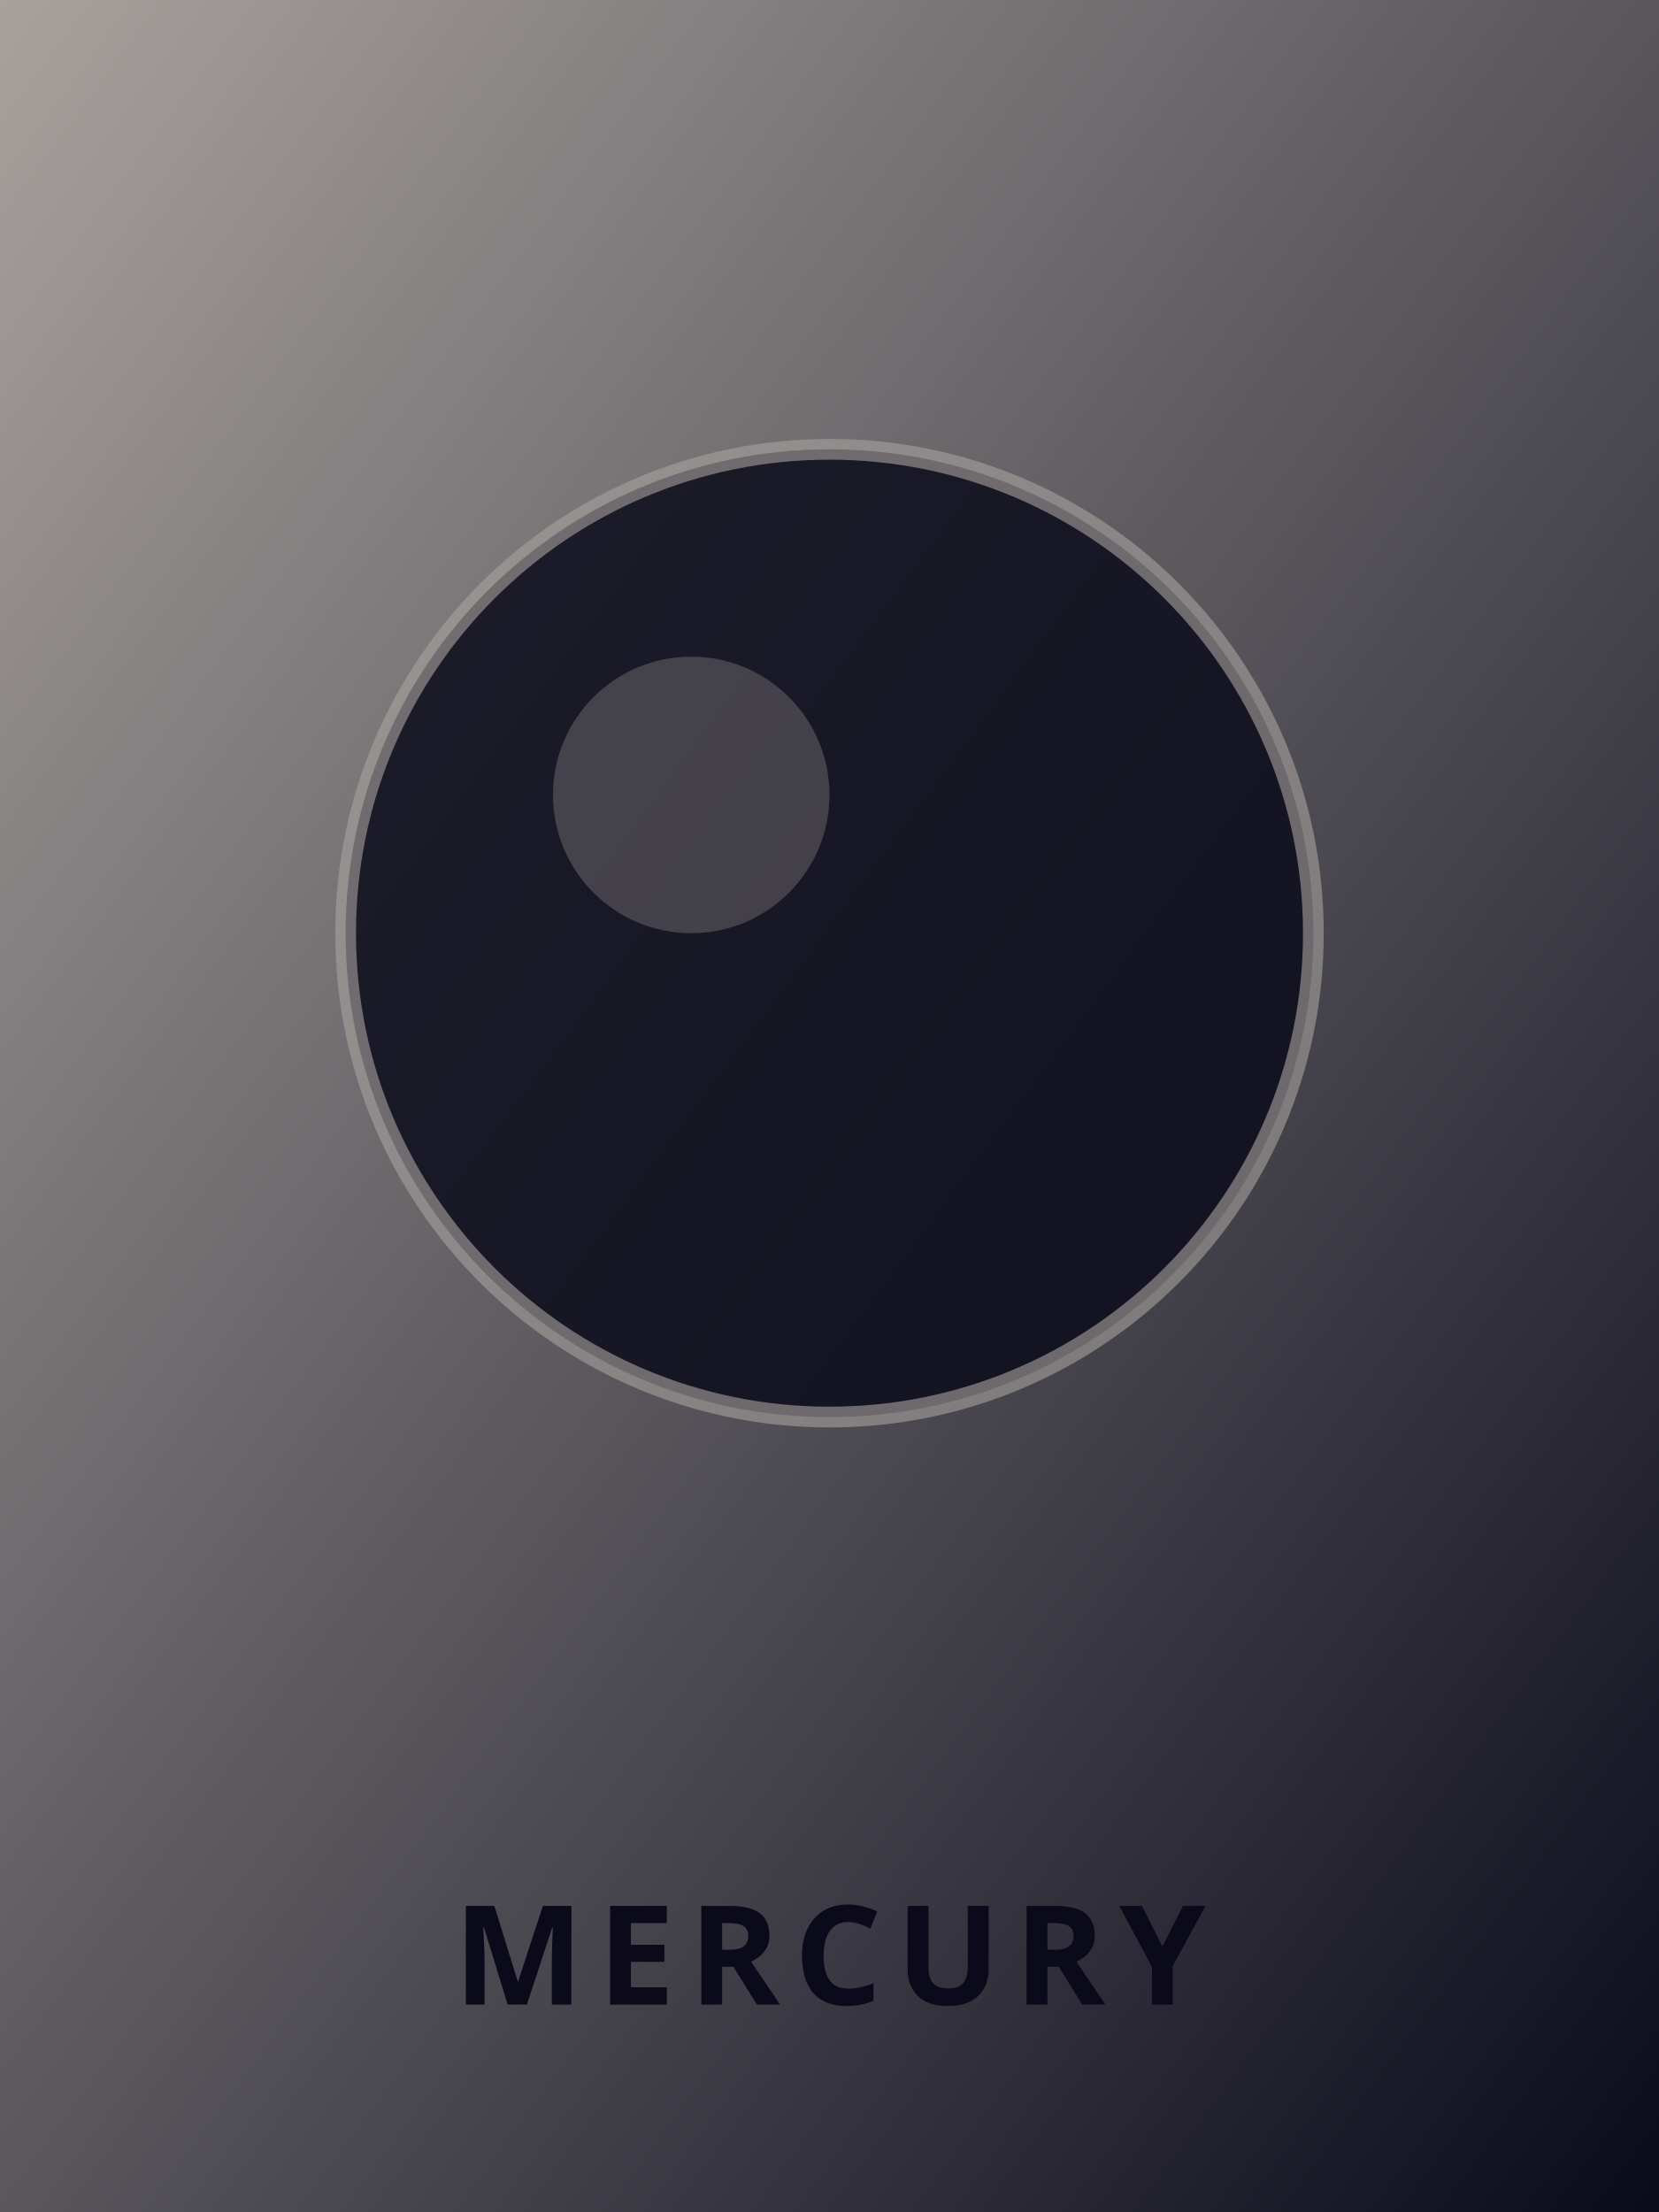
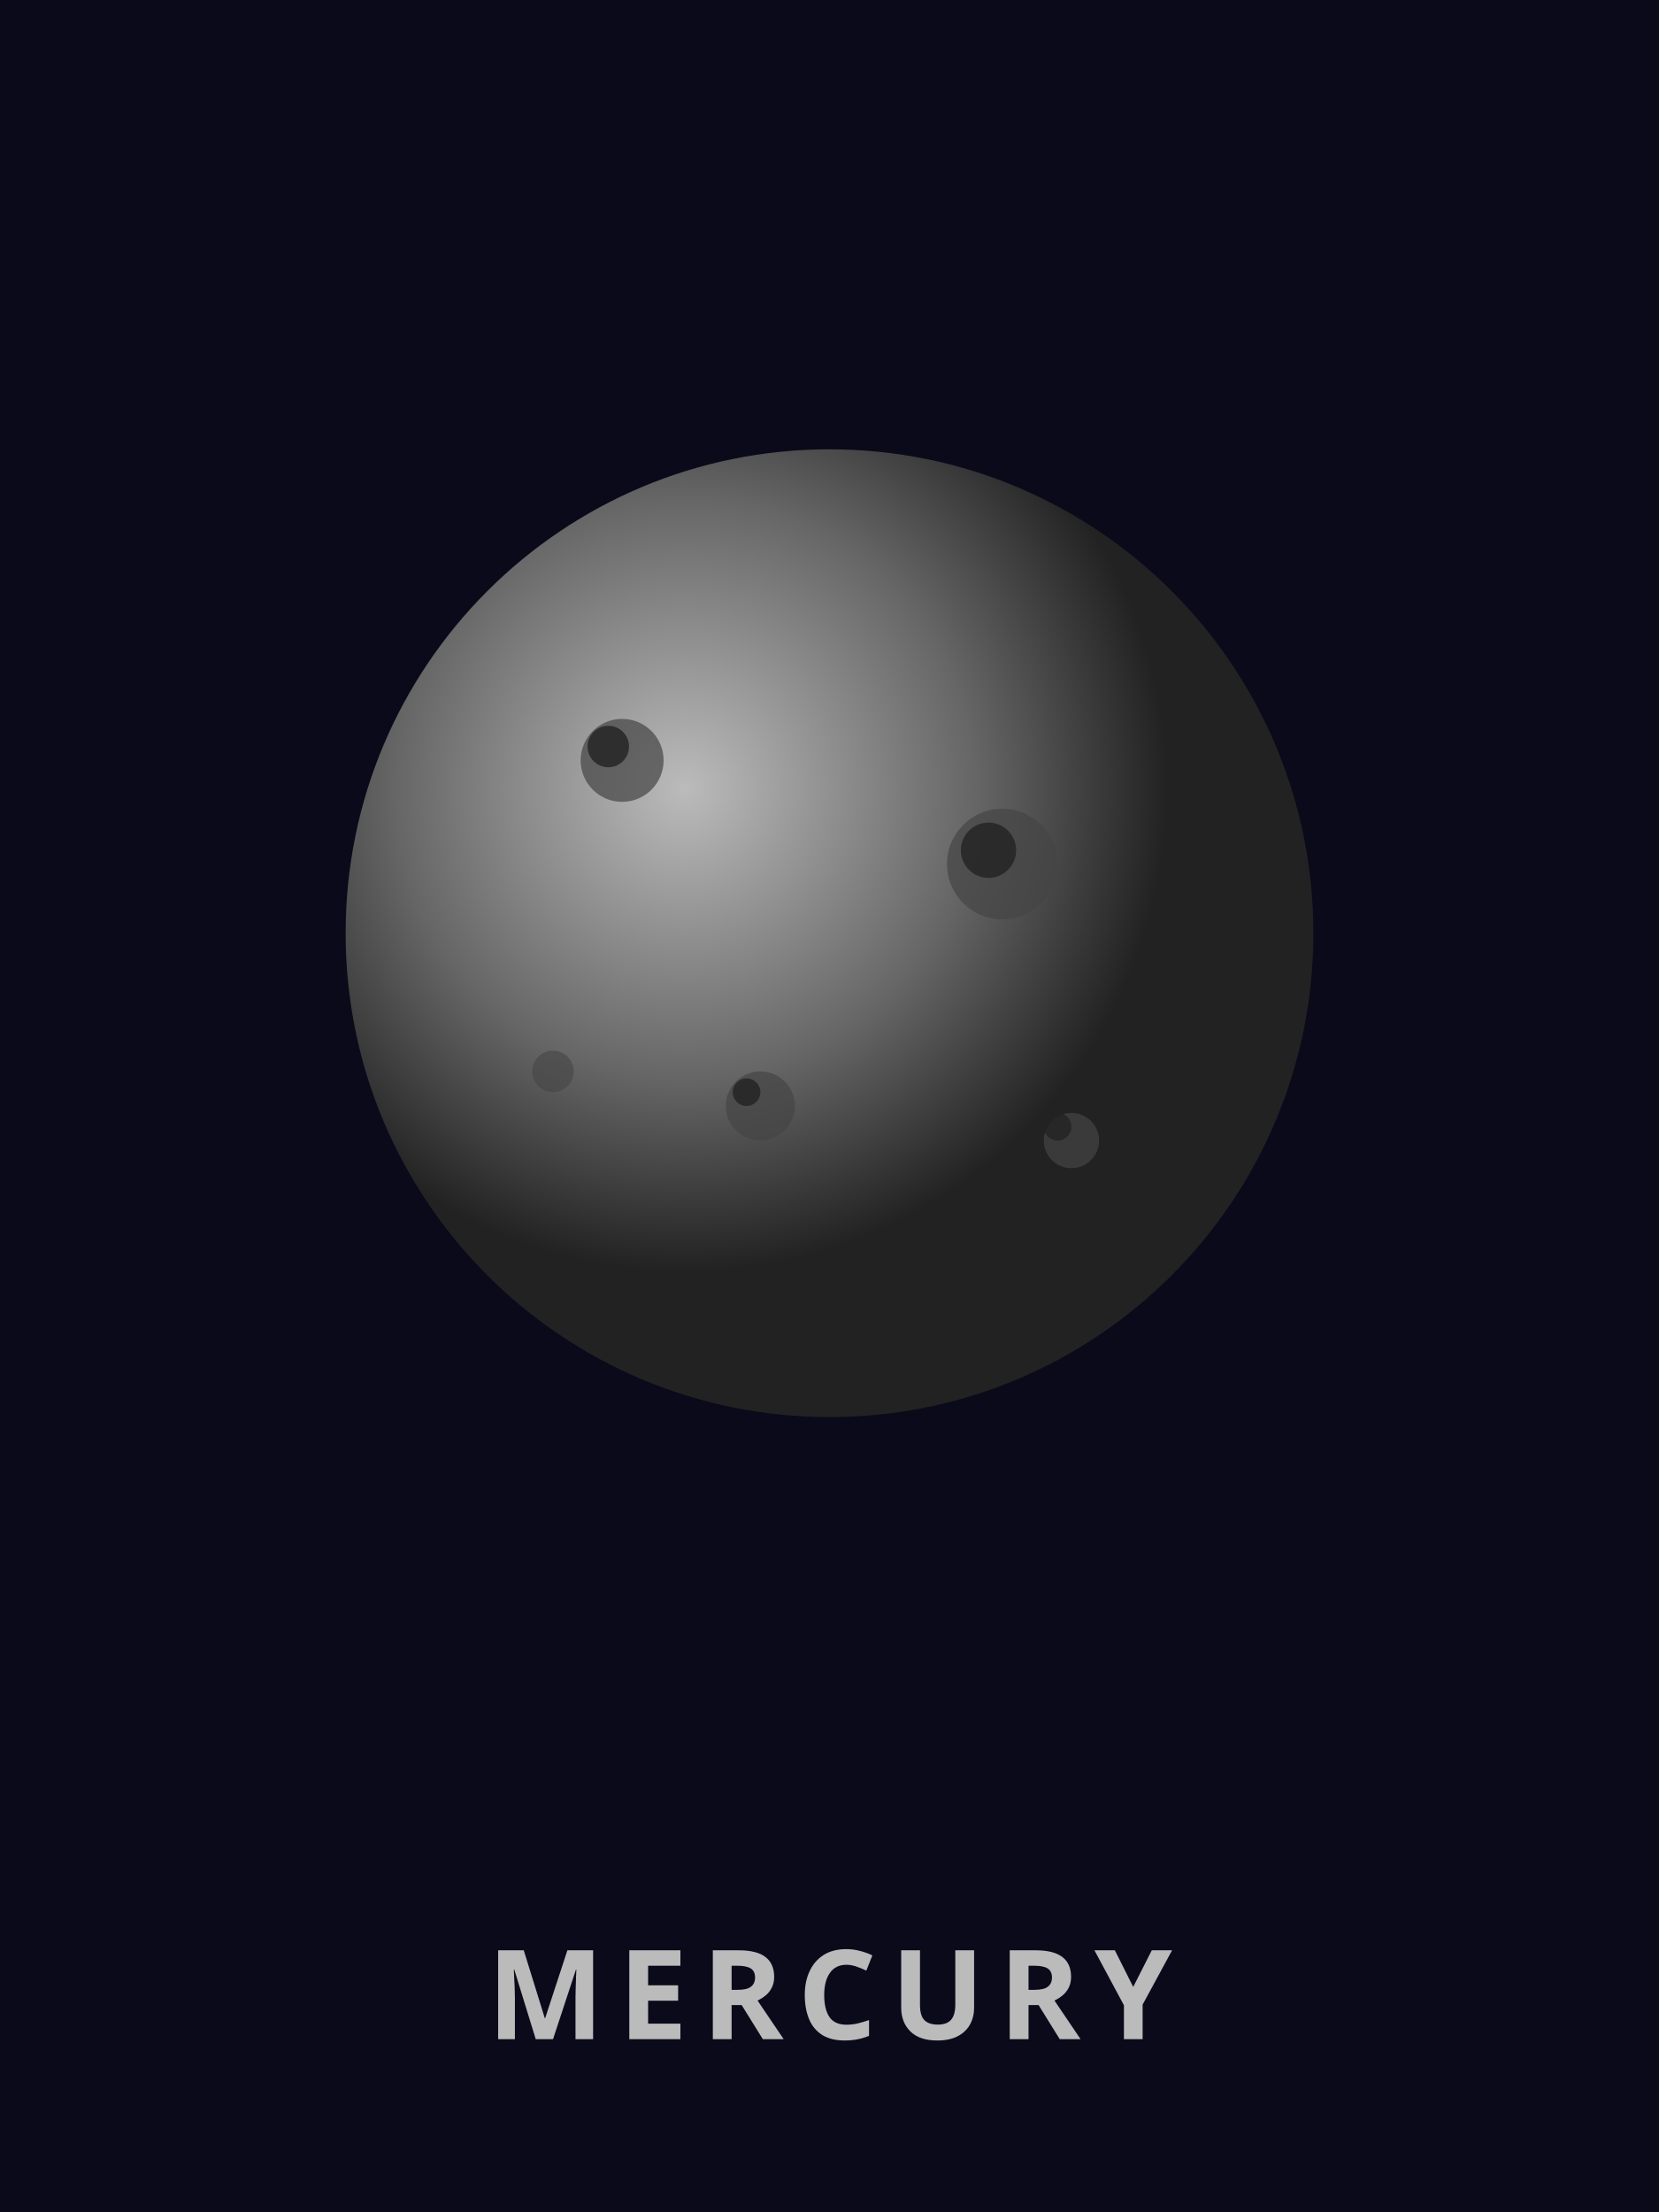
<svg xmlns="http://www.w3.org/2000/svg" viewBox="0 0 240 320">
  <defs>
-     <linearGradient id="g-planet_mercury" x1="0" y1="0" x2="1" y2="1">
-       <stop offset="0%" stop-color="#A8A29E" />
-       <stop offset="100%" stop-color="#0A0A1A" />
-     </linearGradient>
+     <radialGradient id="mer-g" cx="35%" cy="35%">
+       <stop offset="0%" stop-color="#BBBBBB" />
+       <stop offset="60%" stop-color="#666666" />
+       <stop offset="100%" stop-color="#222222" />
+     </radialGradient>
  </defs>
-   <rect width="240" height="320" fill="url(#g-planet_mercury)" />
-   <circle cx="120" cy="135" r="70" fill="#0A0A1A" opacity="0.85" />
-   <circle cx="120" cy="135" r="70" fill="none" stroke="#A8A29E" stroke-width="3" opacity="0.6" />
-   <circle cx="100" cy="115" r="20" fill="#A8A29E" opacity="0.3" />
-   <text x="120" y="290" text-anchor="middle" fill="#0A0A1A" font-size="20" font-weight="bold" font-family="sans-serif" letter-spacing="2">MERCURY</text>
+   <rect width="240" height="320" fill="#0A0A1A" />
+   <circle cx="120" cy="135" r="70" fill="url(#mer-g)" />
+   <circle cx="90" cy="110" r="6" fill="#444" opacity="0.7" />
+   <circle cx="88" cy="108" r="3" fill="#222" opacity="0.8" />
+   <circle cx="145" cy="125" r="8" fill="#444" opacity="0.7" />
+   <circle cx="143" cy="123" r="4" fill="#222" opacity="0.8" />
+   <circle cx="110" cy="160" r="5" fill="#444" opacity="0.7" />
+   <circle cx="108" cy="158" r="2" fill="#222" opacity="0.8" />
+   <circle cx="155" cy="165" r="4" fill="#444" opacity="0.7" />
+   <circle cx="153" cy="163" r="2" fill="#222" opacity="0.8" />
+   <circle cx="80" cy="155" r="3" fill="#444" opacity="0.6" />
+   <text x="120" y="295" text-anchor="middle" fill="#BBBBBB" font-size="18" font-weight="bold" font-family="sans-serif" letter-spacing="2">MERCURY</text>
</svg>
